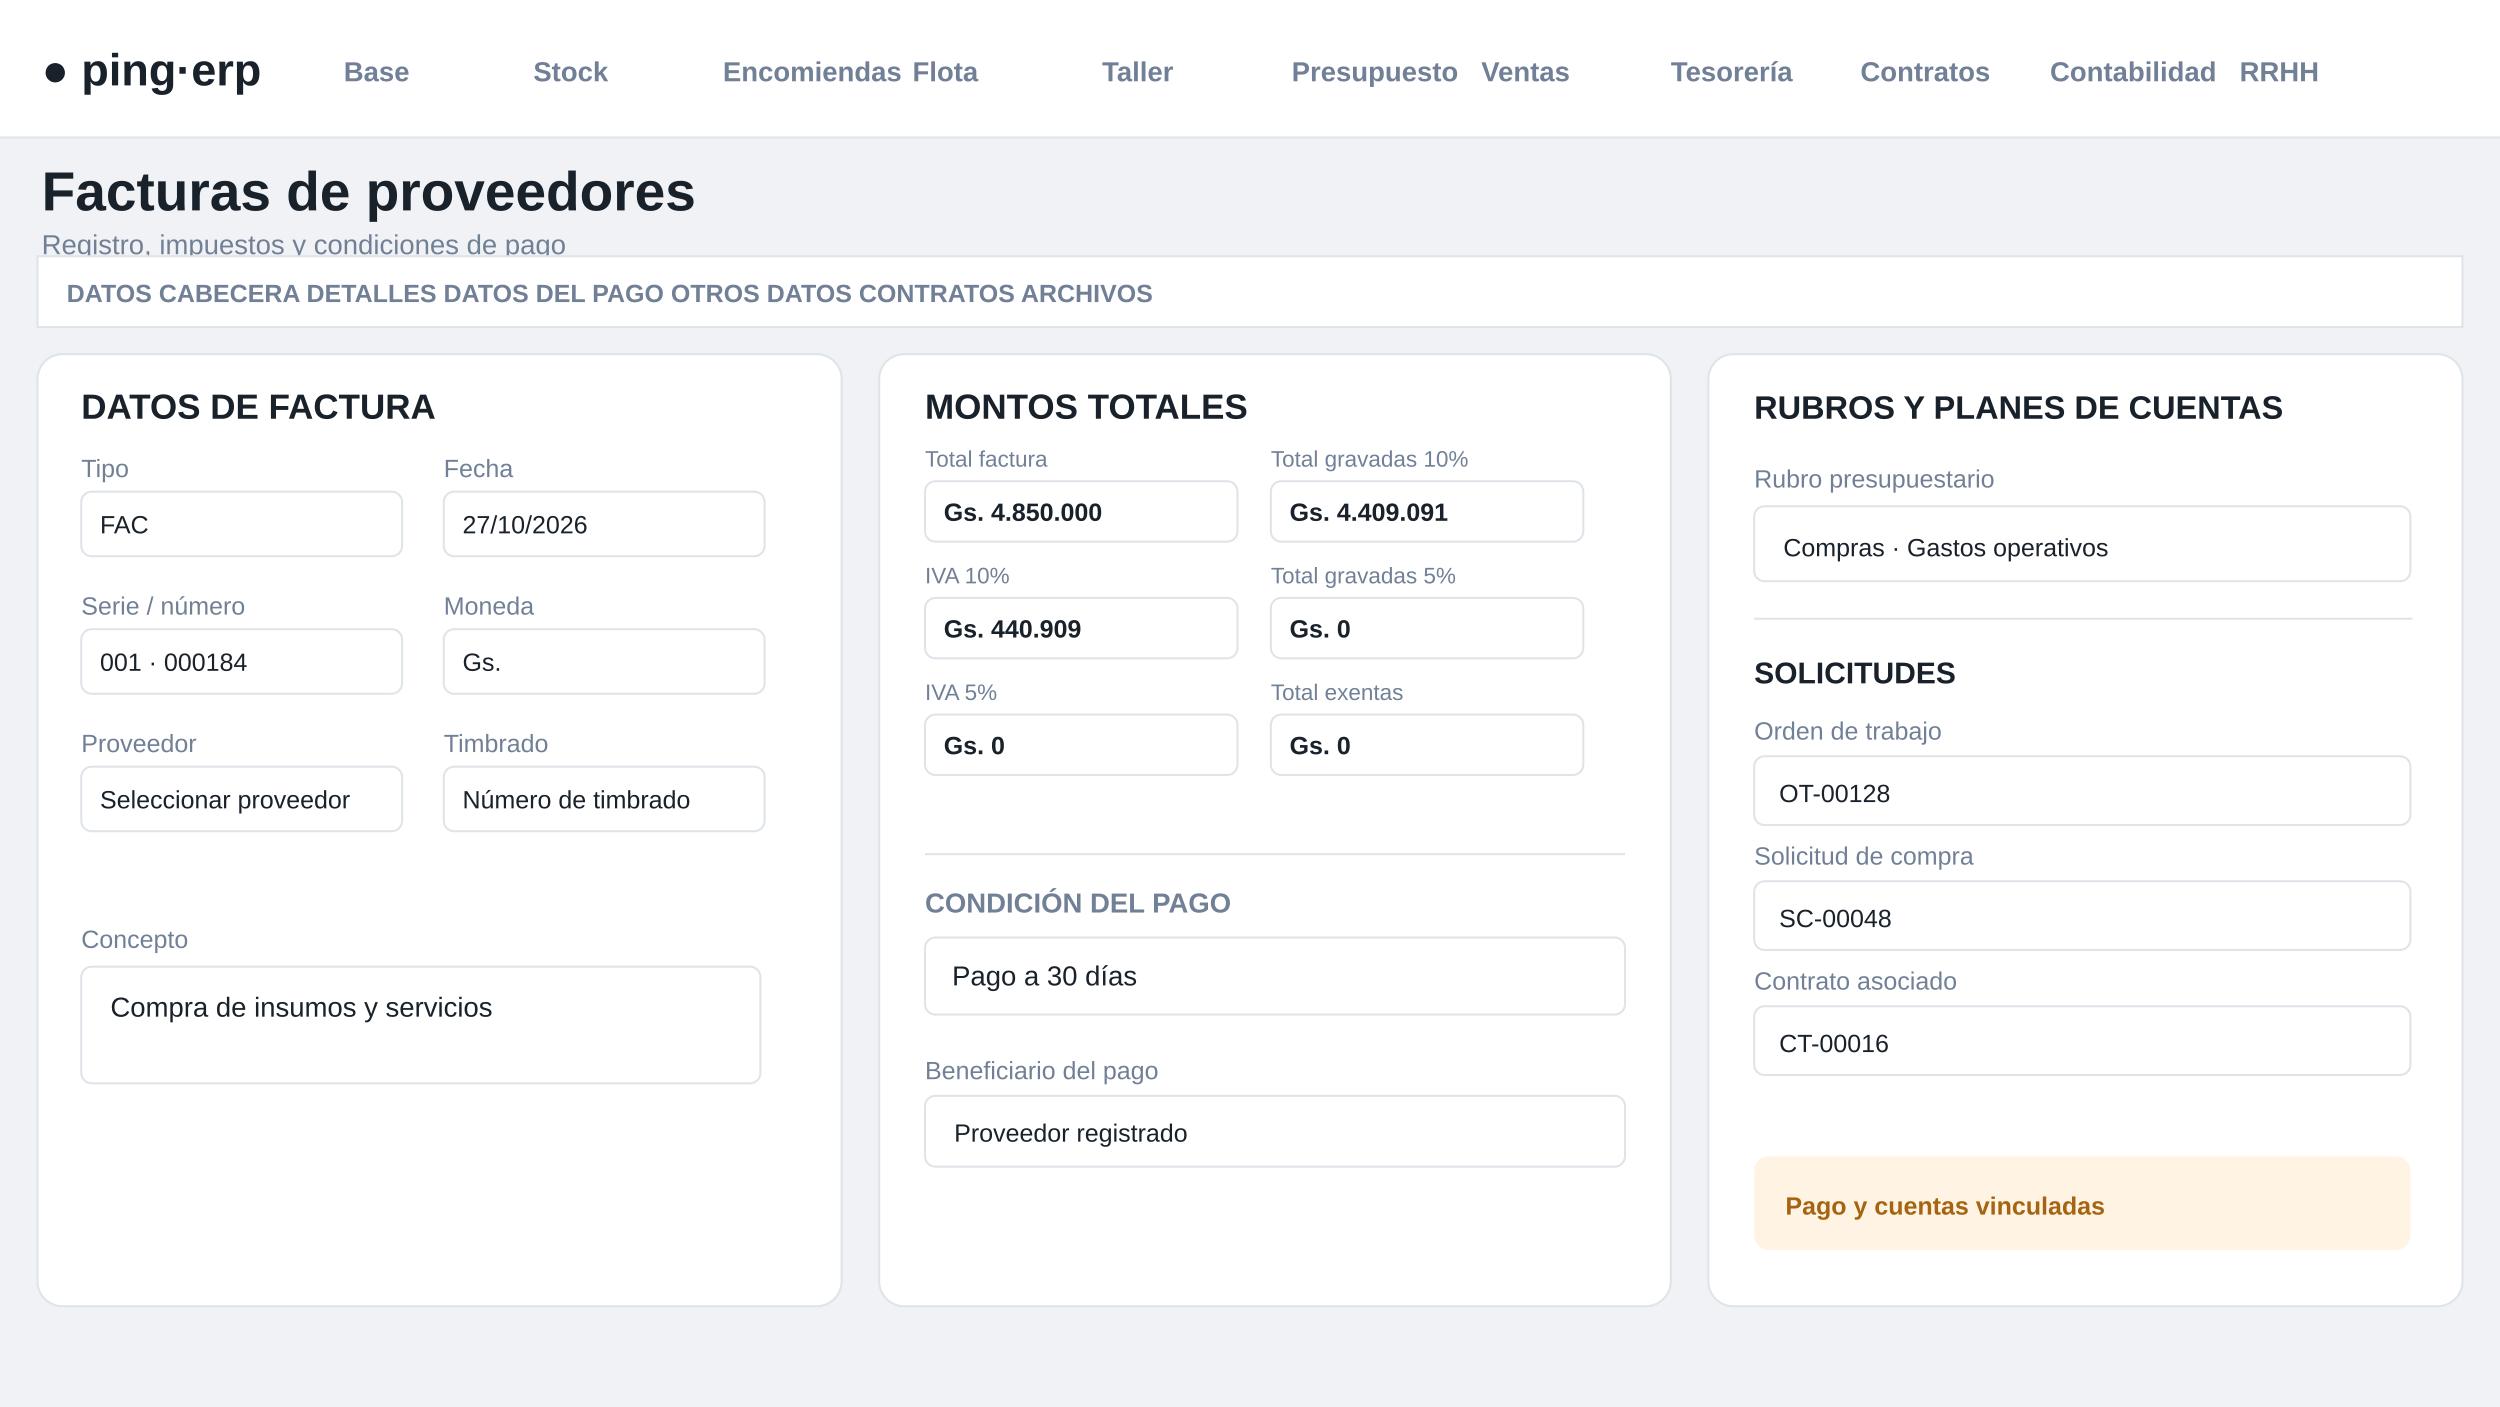
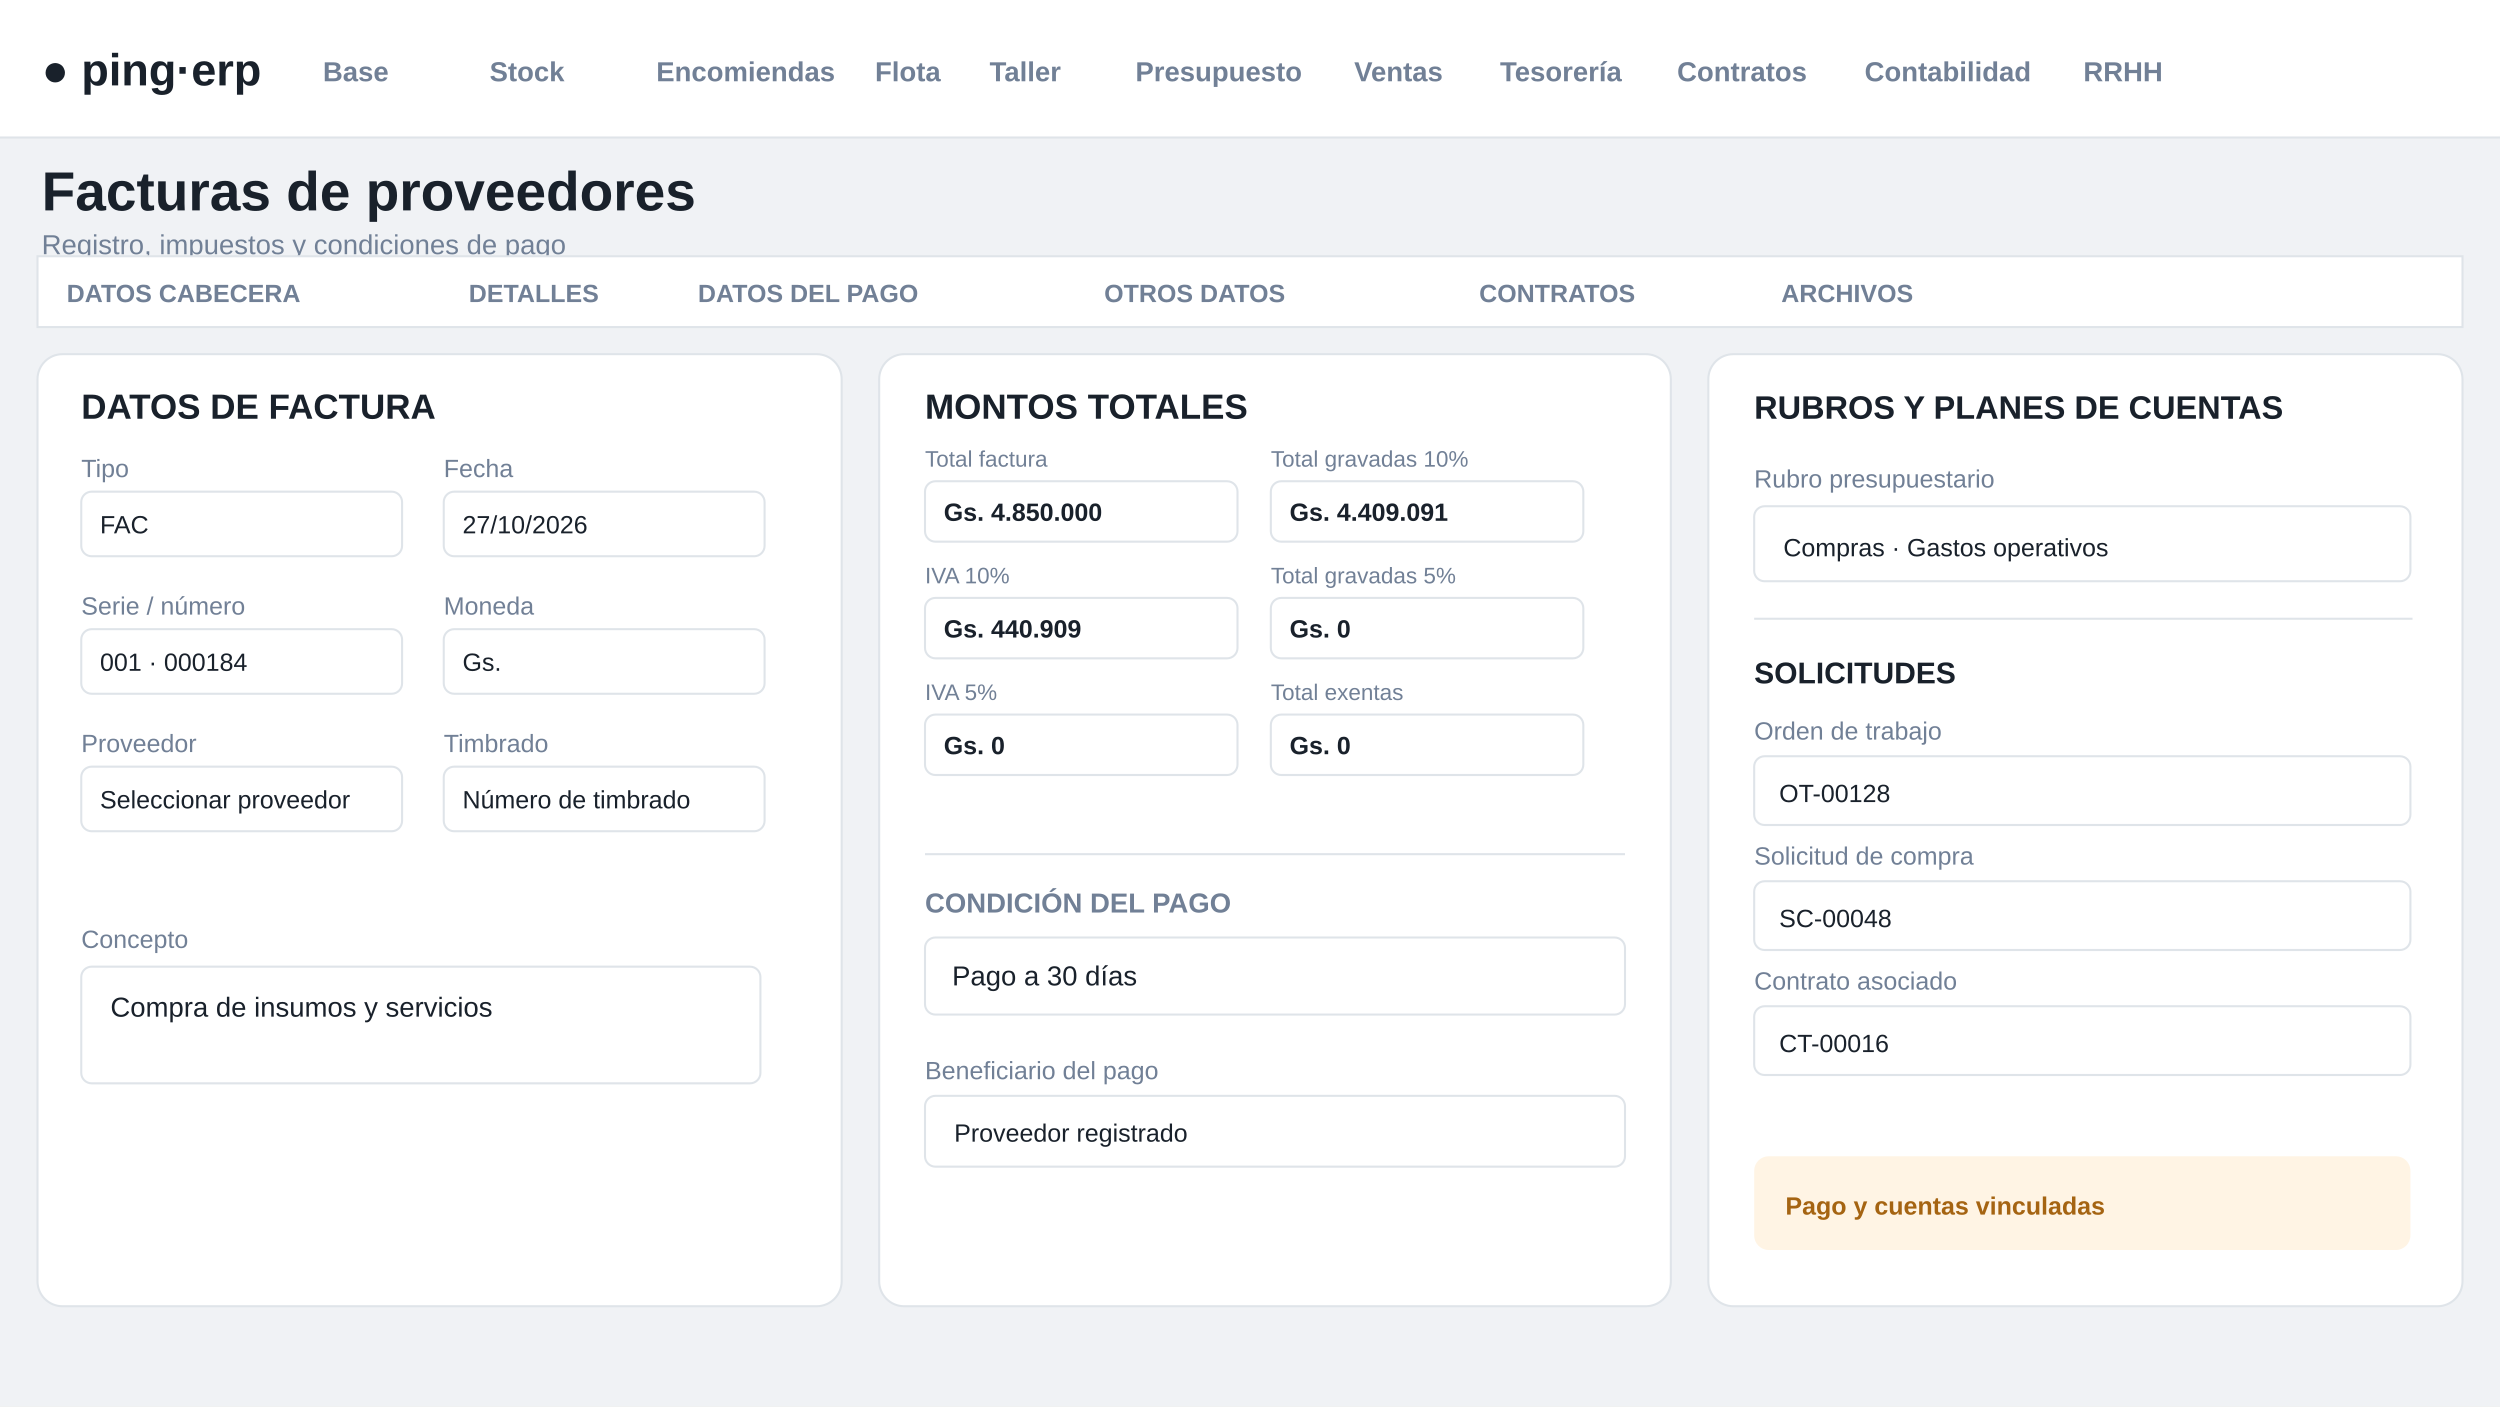
<svg xmlns="http://www.w3.org/2000/svg" viewBox="0 0 1200 675" role="img" aria-label="PingERP facturas de proveedores">
  <rect width="1200" height="675" fill="#f0f2f5" />
  <rect x="0" y="0" width="1200" height="66" rx="0" fill="#fff" stroke="none" stroke-width="1" />
  <text x="20" y="41" font-family="Arial,Helvetica,sans-serif" font-size="21.6" fill="#19212b" font-weight="700">● ping·erp</text>
-   <text x="165" y="39" font-family="Arial,Helvetica,sans-serif" font-size="13.2" fill="#718096" font-weight="600">Base</text>
-   <text x="256" y="39" font-family="Arial,Helvetica,sans-serif" font-size="13.2" fill="#718096" font-weight="600">Stock</text>
-   <text x="347" y="39" font-family="Arial,Helvetica,sans-serif" font-size="13.2" fill="#718096" font-weight="600">Encomiendas</text>
-   <text x="438" y="39" font-family="Arial,Helvetica,sans-serif" font-size="13.2" fill="#718096" font-weight="600">Flota</text>
-   <text x="529" y="39" font-family="Arial,Helvetica,sans-serif" font-size="13.2" fill="#718096" font-weight="600">Taller</text>
-   <text x="620" y="39" font-family="Arial,Helvetica,sans-serif" font-size="13.2" fill="#718096" font-weight="600">Presupuesto</text>
-   <text x="711" y="39" font-family="Arial,Helvetica,sans-serif" font-size="13.2" fill="#718096" font-weight="600">Ventas</text>
-   <text x="802" y="39" font-family="Arial,Helvetica,sans-serif" font-size="13.2" fill="#718096" font-weight="600">Tesorería</text>
-   <text x="893" y="39" font-family="Arial,Helvetica,sans-serif" font-size="13.2" fill="#718096" font-weight="600">Contratos</text>
-   <text x="984" y="39" font-family="Arial,Helvetica,sans-serif" font-size="13.2" fill="#718096" font-weight="600">Contabilidad</text>
-   <text x="1075" y="39" font-family="Arial,Helvetica,sans-serif" font-size="13.2" fill="#718096" font-weight="600">RRHH</text>
+   <text x="155" y="39" font-family="Arial,Helvetica,sans-serif" font-size="13.2" fill="#718096" font-weight="600">Base</text>
+   <text x="235" y="39" font-family="Arial,Helvetica,sans-serif" font-size="13.2" fill="#718096" font-weight="600">Stock</text>
+   <text x="315" y="39" font-family="Arial,Helvetica,sans-serif" font-size="13.2" fill="#718096" font-weight="600">Encomiendas</text>
+   <text x="420" y="39" font-family="Arial,Helvetica,sans-serif" font-size="13.2" fill="#718096" font-weight="600">Flota</text>
+   <text x="475" y="39" font-family="Arial,Helvetica,sans-serif" font-size="13.2" fill="#718096" font-weight="600">Taller</text>
+   <text x="545" y="39" font-family="Arial,Helvetica,sans-serif" font-size="13.2" fill="#718096" font-weight="600">Presupuesto</text>
+   <text x="650" y="39" font-family="Arial,Helvetica,sans-serif" font-size="13.2" fill="#718096" font-weight="600">Ventas</text>
+   <text x="720" y="39" font-family="Arial,Helvetica,sans-serif" font-size="13.2" fill="#718096" font-weight="600">Tesorería</text>
+   <text x="805" y="39" font-family="Arial,Helvetica,sans-serif" font-size="13.2" fill="#718096" font-weight="600">Contratos</text>
+   <text x="895" y="39" font-family="Arial,Helvetica,sans-serif" font-size="13.2" fill="#718096" font-weight="600">Contabilidad</text>
+   <text x="1000" y="39" font-family="Arial,Helvetica,sans-serif" font-size="13.2" fill="#718096" font-weight="600">RRHH</text>
  <path d="M0 66H1200" stroke="#dfe4e9" stroke-width="1" />
  <text x="20" y="101" font-family="Arial,Helvetica,sans-serif" font-size="26.4" fill="#19212b" font-weight="700">Facturas de proveedores</text>
  <text x="20" y="122" font-family="Arial,Helvetica,sans-serif" font-size="13.2" fill="#718096" font-weight="400">Registro, impuestos y condiciones de pago</text>
  <rect x="18" y="123" width="1164" height="34" rx="0" fill="#fff" stroke="#dfe4e9" stroke-width="1" />
-   <text x="32" y="145" font-family="Arial,Helvetica,sans-serif" font-size="12" fill="#718096" font-weight="700">DATOS CABECERA     DETALLES     DATOS DEL PAGO     OTROS DATOS     CONTRATOS     ARCHIVOS</text>
+   <text x="32" y="145" font-family="Arial,Helvetica,sans-serif" font-size="12" fill="#718096" font-weight="700">DATOS CABECERA</text>
+   <text x="225" y="145" font-family="Arial,Helvetica,sans-serif" font-size="12" fill="#718096" font-weight="700">DETALLES</text>
+   <text x="335" y="145" font-family="Arial,Helvetica,sans-serif" font-size="12" fill="#718096" font-weight="700">DATOS DEL PAGO</text>
+   <text x="530" y="145" font-family="Arial,Helvetica,sans-serif" font-size="12" fill="#718096" font-weight="700">OTROS DATOS</text>
+   <text x="710" y="145" font-family="Arial,Helvetica,sans-serif" font-size="12" fill="#718096" font-weight="700">CONTRATOS</text>
+   <text x="855" y="145" font-family="Arial,Helvetica,sans-serif" font-size="12" fill="#718096" font-weight="700">ARCHIVOS</text>
  <rect x="18" y="170" width="386" height="457" rx="12" fill="#fff" stroke="#dfe4e9" stroke-width="1" />
  <text x="39" y="201" font-family="Arial,Helvetica,sans-serif" font-size="16.8" fill="#19212b" font-weight="700">DATOS DE FACTURA</text>
  <text x="39" y="229" font-family="Arial,Helvetica,sans-serif" font-size="12" fill="#718096" font-weight="400">Tipo</text>
  <rect x="39" y="236" width="154" height="31" rx="5" fill="#fff" stroke="#dfe4e9" stroke-width="1" />
  <text x="48" y="256" font-family="Arial,Helvetica,sans-serif" font-size="12" fill="#19212b" font-weight="400">FAC</text>
  <text x="213" y="229" font-family="Arial,Helvetica,sans-serif" font-size="12" fill="#718096" font-weight="400">Fecha</text>
  <rect x="213" y="236" width="154" height="31" rx="5" fill="#fff" stroke="#dfe4e9" stroke-width="1" />
  <text x="222" y="256" font-family="Arial,Helvetica,sans-serif" font-size="12" fill="#19212b" font-weight="400">27/10/2026</text>
  <text x="39" y="295" font-family="Arial,Helvetica,sans-serif" font-size="12" fill="#718096" font-weight="400">Serie / número</text>
  <rect x="39" y="302" width="154" height="31" rx="5" fill="#fff" stroke="#dfe4e9" stroke-width="1" />
  <text x="48" y="322" font-family="Arial,Helvetica,sans-serif" font-size="12" fill="#19212b" font-weight="400">001 · 000184</text>
  <text x="213" y="295" font-family="Arial,Helvetica,sans-serif" font-size="12" fill="#718096" font-weight="400">Moneda</text>
  <rect x="213" y="302" width="154" height="31" rx="5" fill="#fff" stroke="#dfe4e9" stroke-width="1" />
  <text x="222" y="322" font-family="Arial,Helvetica,sans-serif" font-size="12" fill="#19212b" font-weight="400">Gs.</text>
  <text x="39" y="361" font-family="Arial,Helvetica,sans-serif" font-size="12" fill="#718096" font-weight="400">Proveedor</text>
  <rect x="39" y="368" width="154" height="31" rx="5" fill="#fff" stroke="#dfe4e9" stroke-width="1" />
  <text x="48" y="388" font-family="Arial,Helvetica,sans-serif" font-size="12" fill="#19212b" font-weight="400">Seleccionar proveedor</text>
  <text x="213" y="361" font-family="Arial,Helvetica,sans-serif" font-size="12" fill="#718096" font-weight="400">Timbrado</text>
  <rect x="213" y="368" width="154" height="31" rx="5" fill="#fff" stroke="#dfe4e9" stroke-width="1" />
  <text x="222" y="388" font-family="Arial,Helvetica,sans-serif" font-size="12" fill="#19212b" font-weight="400">Número de timbrado</text>
  <text x="39" y="455" font-family="Arial,Helvetica,sans-serif" font-size="12" fill="#718096" font-weight="400">Concepto</text>
  <rect x="39" y="464" width="326" height="56" rx="5" fill="#fff" stroke="#dfe4e9" stroke-width="1" />
  <text x="53" y="488" font-family="Arial,Helvetica,sans-serif" font-size="13.2" fill="#19212b" font-weight="400">Compra de insumos y servicios</text>
  <rect x="422" y="170" width="380" height="457" rx="12" fill="#fff" stroke="#dfe4e9" stroke-width="1" />
  <text x="444" y="201" font-family="Arial,Helvetica,sans-serif" font-size="16.8" fill="#19212b" font-weight="700">MONTOS TOTALES</text>
  <text x="444" y="224" font-family="Arial,Helvetica,sans-serif" font-size="10.8" fill="#718096" font-weight="400">Total factura</text>
  <rect x="444" y="231" width="150" height="29" rx="5" fill="#fff" stroke="#dfe4e9" stroke-width="1" />
  <text x="453" y="250" font-family="Arial,Helvetica,sans-serif" font-size="12" fill="#19212b" font-weight="700">Gs. 4.850.000</text>
  <text x="610" y="224" font-family="Arial,Helvetica,sans-serif" font-size="10.8" fill="#718096" font-weight="400">Total gravadas 10%</text>
  <rect x="610" y="231" width="150" height="29" rx="5" fill="#fff" stroke="#dfe4e9" stroke-width="1" />
  <text x="619" y="250" font-family="Arial,Helvetica,sans-serif" font-size="12" fill="#19212b" font-weight="700">Gs. 4.409.091</text>
  <text x="444" y="280" font-family="Arial,Helvetica,sans-serif" font-size="10.8" fill="#718096" font-weight="400">IVA 10%</text>
  <rect x="444" y="287" width="150" height="29" rx="5" fill="#fff" stroke="#dfe4e9" stroke-width="1" />
  <text x="453" y="306" font-family="Arial,Helvetica,sans-serif" font-size="12" fill="#19212b" font-weight="700">Gs. 440.909</text>
  <text x="610" y="280" font-family="Arial,Helvetica,sans-serif" font-size="10.8" fill="#718096" font-weight="400">Total gravadas 5%</text>
  <rect x="610" y="287" width="150" height="29" rx="5" fill="#fff" stroke="#dfe4e9" stroke-width="1" />
  <text x="619" y="306" font-family="Arial,Helvetica,sans-serif" font-size="12" fill="#19212b" font-weight="700">Gs. 0</text>
  <text x="444" y="336" font-family="Arial,Helvetica,sans-serif" font-size="10.8" fill="#718096" font-weight="400">IVA 5%</text>
  <rect x="444" y="343" width="150" height="29" rx="5" fill="#fff" stroke="#dfe4e9" stroke-width="1" />
  <text x="453" y="362" font-family="Arial,Helvetica,sans-serif" font-size="12" fill="#19212b" font-weight="700">Gs. 0</text>
  <text x="610" y="336" font-family="Arial,Helvetica,sans-serif" font-size="10.8" fill="#718096" font-weight="400">Total exentas</text>
  <rect x="610" y="343" width="150" height="29" rx="5" fill="#fff" stroke="#dfe4e9" stroke-width="1" />
  <text x="619" y="362" font-family="Arial,Helvetica,sans-serif" font-size="12" fill="#19212b" font-weight="700">Gs. 0</text>
  <path d="M444 410H780" stroke="#dfe4e9" stroke-width="1" />
  <text x="444" y="438" font-family="Arial,Helvetica,sans-serif" font-size="13.2" fill="#718096" font-weight="700">CONDICIÓN DEL PAGO</text>
  <rect x="444" y="450" width="336" height="37" rx="5" fill="#fff" stroke="#dfe4e9" stroke-width="1" />
  <text x="457" y="473" font-family="Arial,Helvetica,sans-serif" font-size="13.2" fill="#19212b" font-weight="400">Pago a 30 días</text>
  <text x="444" y="518" font-family="Arial,Helvetica,sans-serif" font-size="12" fill="#718096" font-weight="400">Beneficiario del pago</text>
  <rect x="444" y="526" width="336" height="34" rx="5" fill="#fff" stroke="#dfe4e9" stroke-width="1" />
  <text x="458" y="548" font-family="Arial,Helvetica,sans-serif" font-size="12" fill="#19212b" font-weight="400">Proveedor registrado</text>
  <rect x="820" y="170" width="362" height="457" rx="12" fill="#fff" stroke="#dfe4e9" stroke-width="1" />
  <text x="842" y="201" font-family="Arial,Helvetica,sans-serif" font-size="15.6" fill="#19212b" font-weight="700">RUBROS Y PLANES DE CUENTAS</text>
  <text x="842" y="234" font-family="Arial,Helvetica,sans-serif" font-size="12" fill="#718096" font-weight="400">Rubro presupuestario</text>
  <rect x="842" y="243" width="315" height="36" rx="5" fill="#fff" stroke="#dfe4e9" stroke-width="1" />
  <text x="856" y="267" font-family="Arial,Helvetica,sans-serif" font-size="12" fill="#19212b" font-weight="400">Compras · Gastos operativos</text>
  <path d="M842 297H1158" stroke="#dfe4e9" stroke-width="1" />
  <text x="842" y="328" font-family="Arial,Helvetica,sans-serif" font-size="14.4" fill="#19212b" font-weight="700">SOLICITUDES</text>
  <text x="842" y="355" font-family="Arial,Helvetica,sans-serif" font-size="12" fill="#718096" font-weight="400">Orden de trabajo</text>
  <rect x="842" y="363" width="315" height="33" rx="5" fill="#fff" stroke="#dfe4e9" stroke-width="1" />
  <text x="854" y="385" font-family="Arial,Helvetica,sans-serif" font-size="12" fill="#19212b" font-weight="400">OT-00128</text>
  <text x="842" y="415" font-family="Arial,Helvetica,sans-serif" font-size="12" fill="#718096" font-weight="400">Solicitud de compra</text>
  <rect x="842" y="423" width="315" height="33" rx="5" fill="#fff" stroke="#dfe4e9" stroke-width="1" />
  <text x="854" y="445" font-family="Arial,Helvetica,sans-serif" font-size="12" fill="#19212b" font-weight="400">SC-00048</text>
  <text x="842" y="475" font-family="Arial,Helvetica,sans-serif" font-size="12" fill="#718096" font-weight="400">Contrato asociado</text>
  <rect x="842" y="483" width="315" height="33" rx="5" fill="#fff" stroke="#dfe4e9" stroke-width="1" />
  <text x="854" y="505" font-family="Arial,Helvetica,sans-serif" font-size="12" fill="#19212b" font-weight="400">CT-00016</text>
  <rect x="842" y="555" width="315" height="45" rx="7" fill="#fff4e4" stroke="none" stroke-width="1" />
  <text x="857" y="583" font-family="Arial,Helvetica,sans-serif" font-size="12" fill="#a56412" font-weight="700">Pago y cuentas vinculadas</text>
</svg>
